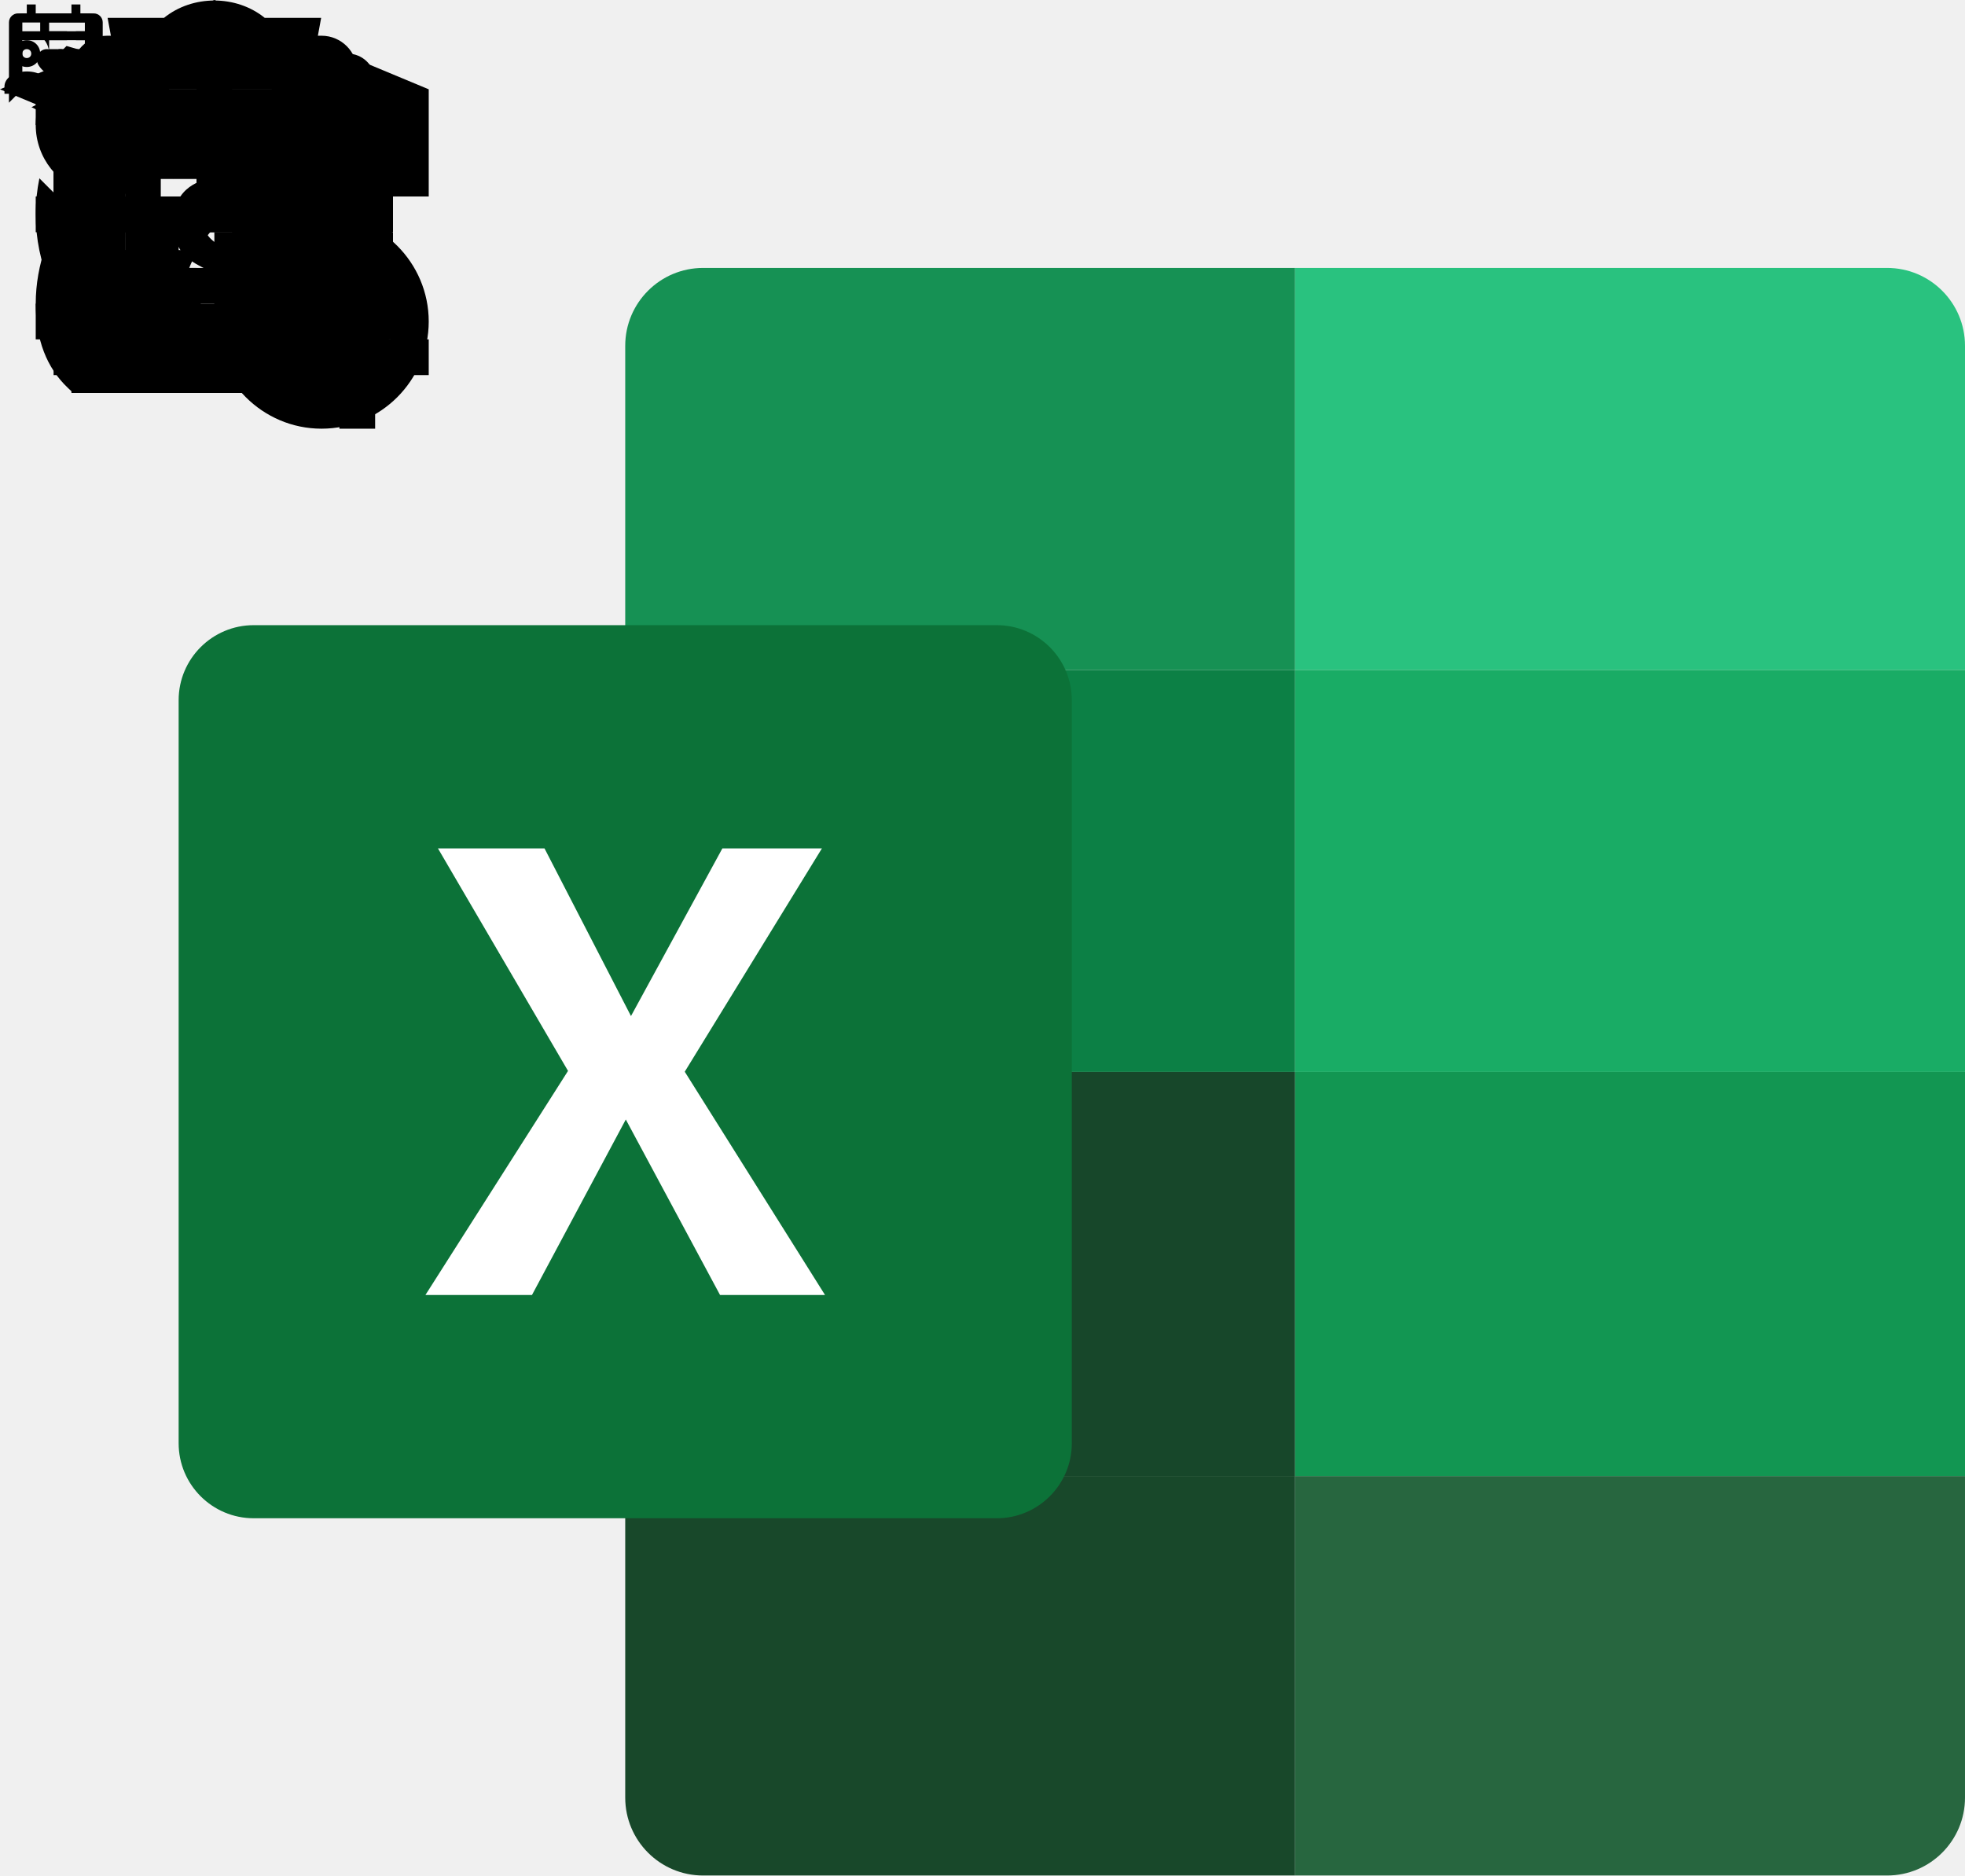
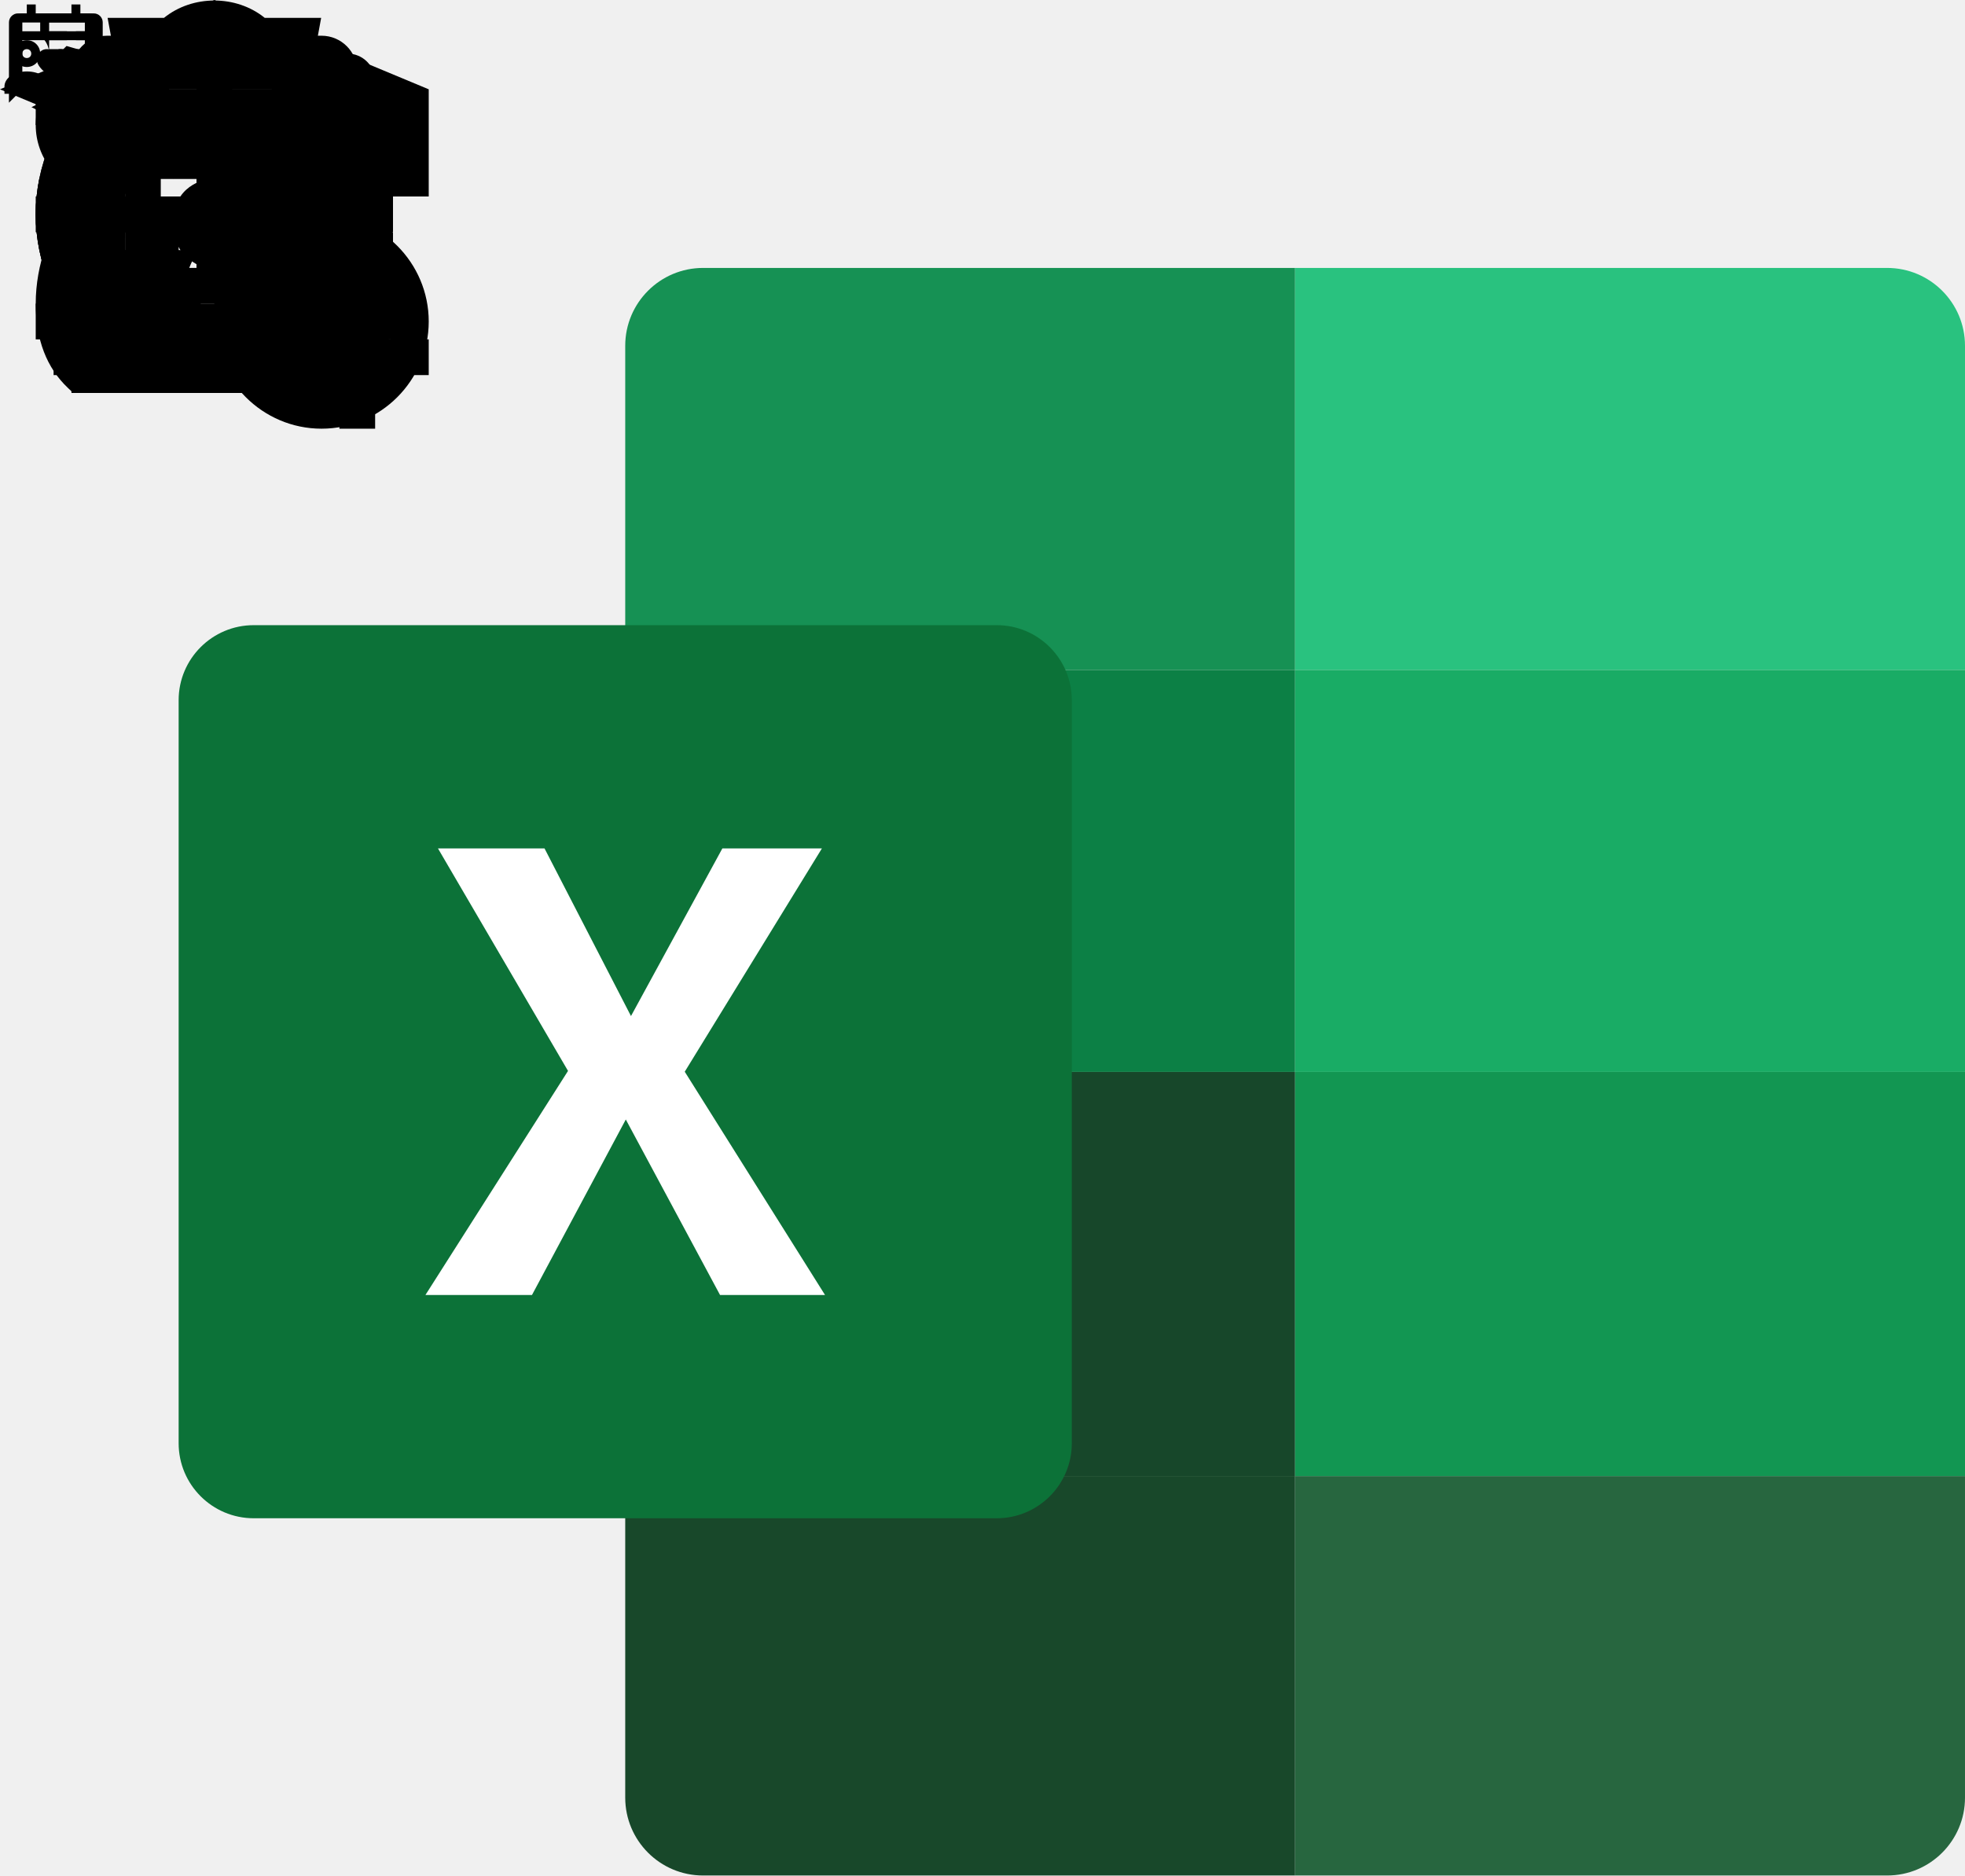
<svg xmlns="http://www.w3.org/2000/svg">
  <svg id="calendar" width="24pt" height="24pt" viewBox="0 0 24 24" version="1.1">
    <g id="surface1">
      <path style=" stroke:none;fill-rule:nonzero;fill-opacity:1;" d="M 6 1 L 6 3 L 5 3 C 3.898 3 3 3.898 3 5 L 3 19 C 3 20.102 3.898 21 5 21 L 19 21 C 20.102 21 21 20.102 21 19 L 21 5 C 21 3.898 20.102 3 19 3 L 18 3 L 18 1 L 16 1 L 16 3 L 8 3 L 8 1 Z M 5 5 L 19 5 L 19 7 L 5 7 Z M 5 9 L 19 9 L 19 19 L 5 19 Z M 10.488 11 C 9.57 11.004 8.855 11.527 8.457 12.301 C 8.293 12.621 8.223 12.93 8.219 13.234 C 8.207 14.629 9.633 15.832 10.238 16.344 L 10.359 16.449 C 10.867 16.891 12 17.617 12 17.617 C 12 17.617 13.137 16.891 13.641 16.449 L 13.766 16.344 C 14.371 15.832 15.797 14.629 15.781 13.234 C 15.777 12.93 15.707 12.617 15.547 12.301 C 15.148 11.527 14.434 11 13.516 11 C 12.934 11 12.266 11.328 12.004 11.703 C 11.766 11.332 11.07 11 10.488 11 Z " />
    </g>
  </svg>
  <svg id="about" width="24pt" height="24pt" viewBox="0 0 24 24" version="1.1">
    <g id="surface1">
      <path style=" stroke:none;fill-rule:nonzero;fill-opacity:1;" d="M 4.008 3 C 2.918 3 2.008 3.906 2.008 5 L 2 23 L 6 19 L 20 19 C 21.094 19 22 18.094 22 17 L 22 5 C 22 3.906 21.094 3 20 3 Z M 4.008 5 L 20 5 L 20 17 L 5.172 17 L 4.004 18.168 Z M 11 7 L 11 9 L 13 9 L 13 7 Z M 11 11 L 11 15 L 13 15 L 13 11 Z " />
    </g>
  </svg>
  <svg id="office" width="24pt" height="24pt" viewBox="0 0 24 24" version="1.1">
    <g id="surface1">
      <path style=" stroke:none;fill-rule:nonzero;fill-opacity:1;" d="M 11 3 C 9.898 3 9 3.898 9 5 L 9 8.023 C 10.207 8.934 11 10.371 11 12 L 11 5 L 21 5 L 21 19 L 13 19 L 13 21 L 23 21 L 23 5 C 23 3.898 22.102 3 21 3 Z M 13 7 L 13 9 L 15 9 L 15 7 Z M 17 7 L 17 9 L 19 9 L 19 7 Z M 6 9 C 4.316 9 3 10.316 3 12 C 3 13.684 4.316 15 6 15 C 7.684 15 9 13.684 9 12 C 9 10.316 7.684 9 6 9 Z M 6 11 C 6.578 11 7 11.422 7 12 C 7 12.578 6.578 13 6 13 C 5.422 13 5 12.578 5 12 C 5 11.422 5.422 11 6 11 Z M 13 11 L 13 13 L 15 13 L 15 11 Z M 17 11 L 17 13 L 19 13 L 19 11 Z M 13 15 L 13 17 L 15 17 L 15 15 Z M 17 15 L 17 17 L 19 17 L 19 15 Z M 6 16 C 3.148 16 1 17.457 1 19.387 L 1 21 L 11 21 L 11 19.387 C 11 17.457 8.852 16 6 16 Z M 6 18 C 7.469 18 8.488 18.504 8.852 19 L 3.148 19 C 3.512 18.504 4.531 18 6 18 Z " />
    </g>
  </svg>
  <svg id="menu" width="96pt" height="96pt" viewBox="0 0 96 96" version="1.1">
    <g id="surface1">
      <path style=" stroke:none;fill-rule:nonzero;fill-opacity:1;" d="M 8 20 L 8 28 L 88 28 L 88 20 Z M 8 44 L 8 52 L 88 52 L 88 44 Z M 8 68 L 8 76 L 88 76 L 88 68 Z " />
    </g>
  </svg>
  <svg id="trip" width="96pt" height="96pt" viewBox="0 0 96 96" version="1.1">
    <g id="surface1">
      <path style=" stroke:none;fill-rule:nonzero;fill-opacity:1;" d="M 39.898 8 C 38.848 8 37.801 8.402 37 9.203 L 31.203 15 L 14.898 10.297 L 12 13.203 L 22.5 23.703 L 18.75 27.453 L 10.945 24.852 L 8 27.797 L 24.188 44 L 27.141 41.047 L 24.547 33.25 L 28.297 29.5 L 38.789 39.992 L 41.695 37.094 L 37 20.797 L 42.797 15 C 44.398 13.398 44.398 10.809 42.797 9.203 C 41.996 8.402 40.949 8 39.898 8 Z M 51.297 8.172 C 51.73 9.426 52 10.738 52 12.102 C 52 13.512 51.723 14.871 51.258 16.164 C 55.871 16.633 60.176 18.113 64 20.336 L 64 36 C 64 38.199 65.801 40 68 40 L 72 40 L 72 48 L 56 48 C 53.801 48 52 49.801 52 52 L 52 60 C 52 64.398 55.602 68 60 68 L 64 68 L 64 75.672 C 59.285 78.406 53.832 80 48 80 C 45.234 80 42.562 79.617 40 78.953 L 40 76 C 40 71.602 36.398 68 32 68 L 28 68 L 28 60 C 28 57.801 26.199 56 24 56 L 17.047 56 C 16.383 53.438 16 50.766 16 48 C 16 47.719 16.039 47.445 16.047 47.164 L 8.82 39.93 C 8.285 42.539 8 45.234 8 48 C 8 70.055 25.945 88 48 88 C 70.055 88 88 70.055 88 48 C 88 27.055 71.812 9.855 51.297 8.172 Z " />
    </g>
  </svg>
  <svg id="timetable" width="96pt" height="96pt" viewBox="0 0 96 96" version="1.1">
    <g id="surface1">
      <path style=" stroke:none;fill-rule:nonzero;fill-opacity:1;" d="M 24 8 C 19.59 8 16 11.59 16 16 L 16 80 C 16 84.41 19.59 88 24 88 L 44.312 88 C 42.875 85.523 41.777 82.84 41.047 80 L 24 80 L 24 64 L 41.047 64 C 42.801 57.211 46.691 51.301 52 47.039 L 52 40 L 72 40 C 74.77 40 77.441 40.387 80 41.047 L 80 16 C 80 11.59 76.41 8 72 8 Z M 24 16 L 44 16 L 44 32 L 24 32 Z M 52 16 L 72 16 L 72 32 L 52 32 Z M 24 40 L 44 40 L 44 56 L 24 56 Z M 72 48 C 58.793 48 48 58.793 48 72 C 48 85.207 58.793 96 72 96 C 85.207 96 96 85.207 96 72 C 96 58.793 85.207 48 72 48 Z M 72 56 C 80.883 56 88 63.117 88 72 C 88 80.883 80.883 88 72 88 C 63.117 88 56 80.883 56 72 C 56 63.117 63.117 56 72 56 Z M 73.711 60.469 L 67.312 72.555 L 75.703 80.945 L 79.945 76.703 L 74.688 71.445 L 79.016 63.273 Z " />
    </g>
  </svg>
  <svg id="student" width="96pt" height="96pt" viewBox="0 0 96 96" version="1.1">
    <g id="surface1">
      <path style=" stroke:none;fill-rule:nonzero;fill-opacity:1;" d="M 48 0 L 0 20 L 16 26.672 L 16 47.07 C 13.488 49.316 12 52.559 12 56 C 12 61.105 15.293 65.59 19.969 67.266 C 25.586 80.113 36.172 88 48 88 C 59.828 88 70.414 80.113 76.031 67.266 C 80.707 65.59 84 61.105 84 56 C 84 52.559 82.512 49.316 80 47.07 L 80 26.672 L 88 23.336 L 88 44 L 96 44 L 96 20 Z M 48 8.672 L 75.203 20 L 72 21.328 L 72 32.688 C 70.746 32.242 69.398 32 68 32 L 28 32 C 26.602 32 25.254 32.242 24 32.688 L 24 21.328 L 20.797 20 Z M 28 40 L 68 40 C 70.207 40 72 41.793 72 44 L 72 51.406 L 74.008 52.555 C 75.254 53.27 76 54.559 76 56 C 76 57.969 74.516 59.652 72.547 59.922 L 70.211 60.25 L 69.367 62.453 C 65.211 73.277 57.023 80 48 80 C 38.977 80 30.793 73.273 26.641 62.453 L 25.797 60.25 L 23.453 59.93 C 21.48 59.656 20 57.969 20 56 C 20 54.559 20.746 53.27 21.992 52.555 L 24 51.406 L 24 44 C 24 41.793 25.793 40 28 40 Z " />
    </g>
  </svg>
  <svg id="money" width="96pt" height="96pt" viewBox="0 0 96 96" version="1.1">
    <g id="surface1">
      <path style=" stroke:none;fill-rule:nonzero;fill-opacity:1;" d="M 48 0.117 C 43.957 0.117 39.918 1.41 36.719 4 L 24.094 4 L 28.672 28.914 C 21.203 35.668 8 50.105 8 68 C 8 76.008 10.434 82.371 15.242 86.906 L 16.398 88 L 79.602 88 L 80.758 86.906 C 85.562 82.367 88 76.008 88 68 C 88 50.121 74.805 35.684 67.336 28.922 L 71.914 4 L 59.281 4 C 56.082 1.41 52.043 0.117 48 0.117 Z M 48 8.094 C 50.543 8.094 53.082 9.012 54.969 10.859 L 56.141 12 L 62.305 12 L 60.102 24 L 35.898 24 L 33.695 12 L 39.859 12 L 41.031 10.859 C 42.918 9.012 45.457 8.094 48 8.094 Z M 37.367 32 L 58.641 32 C 62.961 35.445 80 50.156 80 68 C 80 73.133 78.785 77.074 76.297 80 L 50.094 80 L 50.094 76.352 C 51.328 76.195 58.305 75.051 58.305 66.555 C 58.305 54.855 45.684 57.094 45.688 49.914 C 45.688 45.801 47.68 45.672 48.438 45.672 C 49.406 45.672 51.461 46.457 51.461 51.469 L 58.359 51.469 C 58.359 41.875 51.801 40.387 50.633 40.164 L 50.633 34.852 L 46.953 34.852 L 46.953 40.07 C 45.719 40.227 38.789 41.527 38.789 49.883 C 38.789 62.074 51.414 58.465 51.414 66.602 C 51.414 70.672 48.777 70.773 48.242 70.773 C 47.754 70.773 44.539 71.027 44.539 64.797 L 37.641 64.797 C 37.641 75.352 45.297 76.195 46.438 76.352 L 46.438 80 L 19.695 80 C 17.211 77.074 16 73.133 16 68 C 16 50.207 33.047 35.453 37.367 32 Z " />
    </g>
  </svg>
  <svg id="management" width="96pt" height="96pt" viewBox="0 0 96 96" version="1.1">
    <g id="surface1">
      <path style=" stroke:none;fill-rule:nonzero;fill-opacity:1;" d="M 28 8 C 23.582 8 20 11.582 20 16 C 20 20.418 23.582 24 28 24 C 32.418 24 36 20.418 36 16 C 36 11.582 32.418 8 28 8 Z M 20 28 C 15.578 28 12 31.578 12 36 L 12 64 L 16 64 L 16 88 L 24 88 L 24 64 L 32 64 L 32 88 L 40 88 L 40 44 L 32 44 L 32 56 L 20 56 L 20 36 L 56 36 L 56 28 Z M 64 28 L 64 36 L 84 36 L 84 28 Z M 48 44 L 48 52 L 56 52 L 56 44 Z M 64 44 L 64 52 L 84 52 L 84 44 Z M 48 60 L 48 68 L 56 68 L 56 60 Z M 64 60 L 64 68 L 84 68 L 84 60 Z M 48 76 L 48 84 L 56 84 L 56 76 Z M 64 76 L 64 84 L 84 84 L 84 76 Z " />
    </g>
  </svg>
  <svg id="scanner" width="96pt" height="96pt" viewBox="0 0 96 96" version="1.1">
    <g id="surface1">
      <path style=" stroke:none;fill-rule:nonzero;fill-opacity:1;" d="M 18.18 12 C 14.77 12 12 14.77 12 18.18 C 12 18.699 15.188 34.602 15.188 34.602 C 15.656 37.555 18.195 40 21.273 40 L 50.367 40 C 52.262 40 53.898 41.336 54.281 43.195 L 55.281 48 L 52 48 L 52 56 L 56.93 56 L 58.82 65.148 C 58.82 65.148 55.992 74.91 55.992 77.453 C 55.992 80.84 58.578 83.59 61.875 83.93 C 61.906 83.949 61.977 84 61.977 84 L 77.453 84 C 81.07 84 84 81.066 84 77.453 C 84 76.758 76.988 40.32 76.625 38.078 C 75.918 33.699 79.566 30.547 80.789 29.695 C 82.684 28.645 84 26.688 84 24.367 L 84 18.18 C 84 14.77 81.23 12 77.82 12 Z M 20.461 20 L 76 20 L 76 23.281 C 71.867 26.254 67.562 32.172 68.727 39.352 C 68.887 40.332 69.879 45.551 71.617 54.695 C 72.941 61.656 74.789 71.402 75.633 76 L 64.289 76 C 64.734 73.91 65.613 70.5 66.516 67.375 L 67.062 65.469 L 66.656 63.531 L 65.102 56 L 63.109 46.383 L 62.117 41.57 C 60.973 36.023 56.031 32 50.367 32 L 22.82 32 C 21.934 27.555 21.02 22.91 20.461 20 Z M 12 60 L 12 84 L 16 84 L 16 60 Z M 20 60 L 20 84 L 24 84 L 24 60 Z M 28 60 L 28 84 L 36 84 L 36 60 Z M 40 60 L 40 84 L 44 84 L 44 60 Z " />
    </g>
  </svg>
  <svg id="signup" width="96pt" height="96pt" viewBox="0 0 96 96" version="1.1">
    <g id="surface1">
      <path style=" stroke:none;fill-rule:nonzero;fill-opacity:1;" d="M 48 3.531 L 7.055 24 L 20 30.469 L 20 48.523 C 16.879 51.082 15.363 55.238 16.242 59.359 C 17.121 63.438 20.359 66.602 24.398 67.641 C 26.438 76.922 36.238 84 48 84 C 50.84 84 53.48 83.605 56 82.844 L 56 74.359 C 53.641 75.398 50.922 76 48 76 C 39.16 76 32 70.602 32 64 L 32 60 L 27.281 60 C 25.723 60 24.359 59 24.078 57.719 C 23.719 56.039 24.641 54.801 25.719 54.281 L 28 53.203 L 28 44 C 28 43.449 28.109 42.922 28.312 42.445 C 28.516 41.969 28.809 41.535 29.172 41.172 C 29.898 40.445 30.898 40 32 40 L 64 40 C 66.199 40 68 41.801 68 44 L 68 53.203 L 70.281 54.281 C 70.961 54.602 71.562 55.199 71.844 56 L 79.922 56 C 79.684 53.078 78.238 50.402 76 48.523 L 76 30.469 L 88.945 24 Z M 48 12.469 L 71.055 24 L 68 25.531 L 68 32.719 C 66.762 32.238 65.398 32 64 32 L 32 32 C 30.602 32 29.238 32.238 28 32.719 L 28 25.531 L 24.945 24 Z M 76 64 L 76 76 L 64 76 L 64 84 L 76 84 L 76 96 L 84 96 L 84 84 L 96 84 L 96 76 L 84 76 L 84 64 Z " />
    </g>
  </svg>
  <svg id="schedule" width="96pt" height="96pt" viewBox="0 0 96 96" version="1.1">
    <g id="surface1">
      <path style=" stroke:none;fill-rule:nonzero;fill-opacity:1;" d="M 20 12 C 15.629 12 12 15.629 12 20 L 12 76 C 12 80.371 15.629 84 20 84 L 76 84 C 80.371 84 84 80.371 84 76 L 84 20 C 84 15.629 80.371 12 76 12 Z M 20 20 L 28 20 L 28 28 L 20 28 Z M 36 20 L 76 20 L 76 28 L 36 28 Z M 20 36 L 28 36 L 28 44 L 20 44 Z M 36 36 L 76 36 L 76 44 L 36 44 Z M 20 52 L 28 52 L 28 60 L 20 60 Z M 36 52 L 76 52 L 76 60 L 36 60 Z M 20 68 L 28 68 L 28 76 L 20 76 Z M 36 68 L 76 68 L 76 76 L 36 76 Z " />
    </g>
  </svg>
  <svg id="credentials" width="96pt" height="96pt" viewBox="0 0 96 96" version="1.1">
    <g id="surface1">
      <path style=" stroke:none;fill-rule:nonzero;fill-opacity:1;" d="M 24 12 C 15.211 12 8 19.211 8 28 C 8 35.402 13.137 41.621 20 43.422 L 20 84 L 40 84 L 40 76 L 28 76 L 28 68 L 36 68 L 36 60 L 28 60 L 28 43.422 C 34.863 41.621 40 35.402 40 28 C 40 19.211 32.789 12 24 12 Z M 24 20 C 28.465 20 32 23.535 32 28 C 32 32.465 28.465 36 24 36 C 19.535 36 16 32.465 16 28 C 16 23.535 19.535 20 24 20 Z M 48 20 L 48 44 L 88 44 L 88 20 Z M 56 28 L 80 28 L 80 36 L 56 36 Z M 48 52 L 48 76 L 88 76 L 88 52 Z M 56 60 L 80 60 L 80 68 L 56 68 Z " />
    </g>
  </svg>
+   <svg id="plus" width="96pt" height="96pt" viewBox="0 0 96 96" version="1.1">
+     <g id="surface1">
+       <path style=" stroke:none;fill-rule:nonzero;fill-opacity:1;" d="M 48 8 C 25.957 8 8 25.957 8 48 C 8 70.043 25.957 88 48 88 C 70.043 88 88 70.043 88 48 C 88 25.957 70.043 8 48 8 Z M 48 16 C 65.719 16 80 30.281 80 48 C 80 65.719 65.719 80 48 80 C 30.281 80 16 65.719 16 48 C 16 30.281 30.281 16 48 16 Z M 44 28 L 44 44 L 28 44 L 28 52 L 44 52 L 44 68 L 52 68 L 52 52 L 68 52 L 68 44 L 52 44 L 52 28 Z " />
+     </g>
+   </svg>
+   <svg id="minus" width="96pt" height="96pt" viewBox="0 0 96 96" version="1.1">
+     <g id="surface1">
+       <path style=" stroke:none;fill-rule:nonzero;fill-opacity:1;" d="M 48 8 C 25.945 8 8 25.945 8 48 C 8 70.055 25.945 88 48 88 C 70.055 88 88 70.055 88 48 C 88 25.945 70.055 8 48 8 Z M 48 16 C 65.645 16 80 30.355 80 48 C 80 65.645 65.645 80 48 80 C 30.355 80 16 65.645 16 48 C 16 30.355 30.355 16 48 16 Z M 32 44 L 32 52 L 64 52 L 64 44 Z " />
+     </g>
+   </svg>
  <svg id="excel-logo" width="480pt" height="480pt" viewBox="0 0 480 480" version="1.1">
    <g id="surface1">
      <path style=" stroke:none;fill-rule:nonzero;fill:#169154;fill-opacity:1;" d="M 290 60 L 157.441 60 C 147.809 60 140 67.809 140 77.441 L 140 150.031 L 290 150.031 Z " />
      <path style=" stroke:none;fill-rule:nonzero;fill:#18482A;fill-opacity:1;" d="M 140 330.539 L 140 402.559 C 140 412.191 147.809 420 157.43 420 L 290 420 L 290 330.539 Z " />
      <path style=" stroke:none;fill-rule:nonzero;fill:#0C8045;fill-opacity:1;" d="M 140 150.031 L 290 150.031 L 290 240.051 L 140 240.051 Z " />
      <path style=" stroke:none;fill-rule:nonzero;fill:#17472A;fill-opacity:1;" d="M 140 240.051 L 290 240.051 L 290 330.551 L 140 330.551 Z " />
      <path style=" stroke:none;fill-rule:nonzero;fill:#29C27F;fill-opacity:1;" d="M 422.559 60 L 290 60 L 290 150.031 L 440 150.031 L 440 77.441 C 440 67.809 432.191 60 422.559 60 Z " />
      <path style=" stroke:none;fill-rule:nonzero;fill:#27663F;fill-opacity:1;" d="M 290 330.539 L 290 420 L 422.57 420 C 432.191 420 440 412.191 440 402.57 L 440 330.551 L 290 330.551 Z " />
      <path style=" stroke:none;fill-rule:nonzero;fill:#19AC65;fill-opacity:1;" d="M 290 150.031 L 440 150.031 L 440 240.051 L 290 240.051 Z " />
      <path style=" stroke:none;fill-rule:nonzero;fill:#129652;fill-opacity:1;" d="M 290 240.051 L 440 240.051 L 440 330.551 L 290 330.551 Z " />
      <path style=" stroke:none;fill-rule:nonzero;fill:#0C7238;fill-opacity:1;" d="M 223.191 340 L 56.809 340 C 47.531 340 40 332.469 40 323.191 L 40 156.809 C 40 147.531 47.531 140 56.809 140 L 223.191 140 C 232.469 140 240 147.531 240 156.809 L 240 323.191 C 240 332.469 232.469 340 223.191 340 Z " />
      <path style=" stroke:none;fill-rule:nonzero;fill:#FFFFFF;fill-opacity:1;" d="M 98.07 190 L 121.93 190 L 141.289 227.539 L 161.75 190 L 184.039 190 L 153.328 240 L 184.738 290 L 161.23 290 L 140.129 250.699 L 119.121 290 L 95.262 290 L 127.191 239.82 Z " />
    </g>
  </svg>
</svg>
